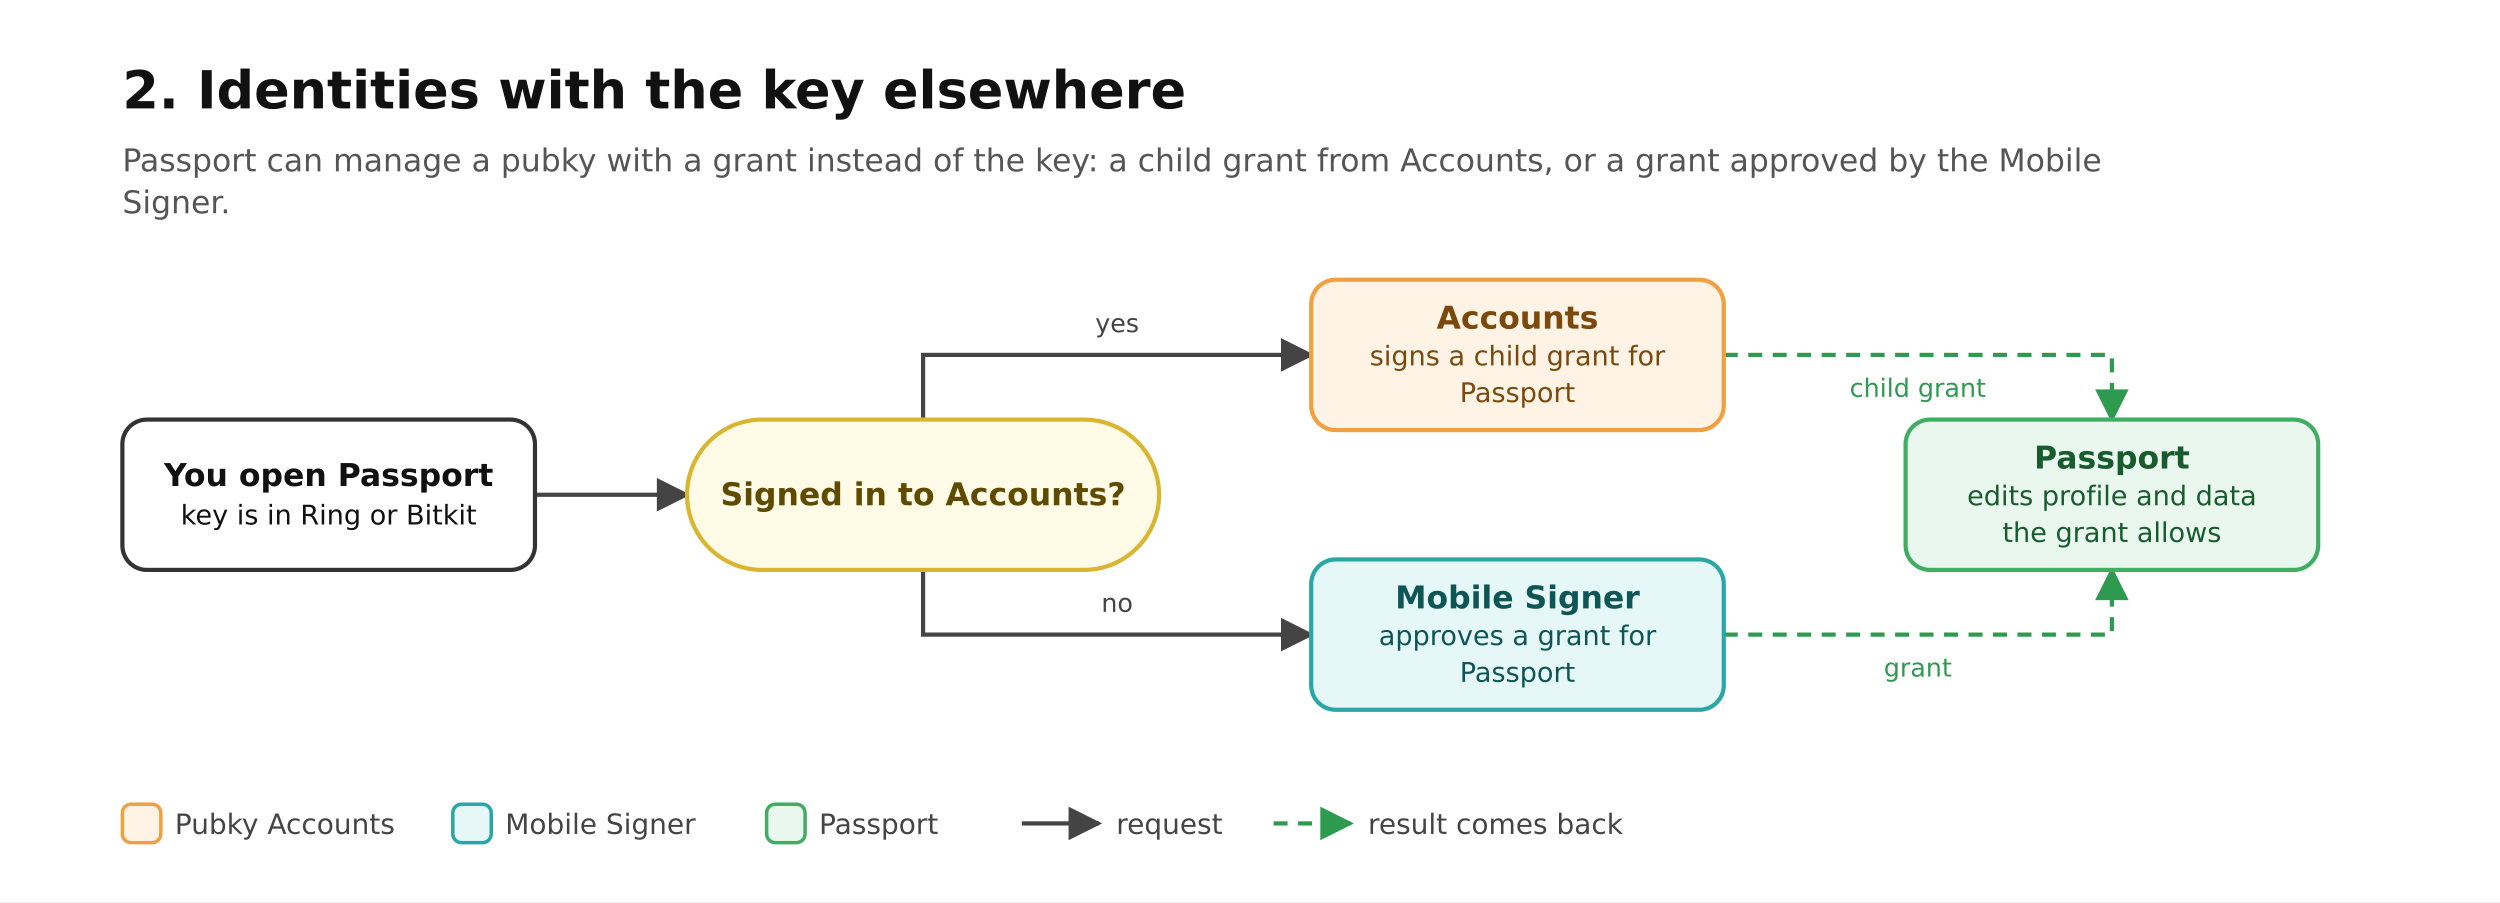
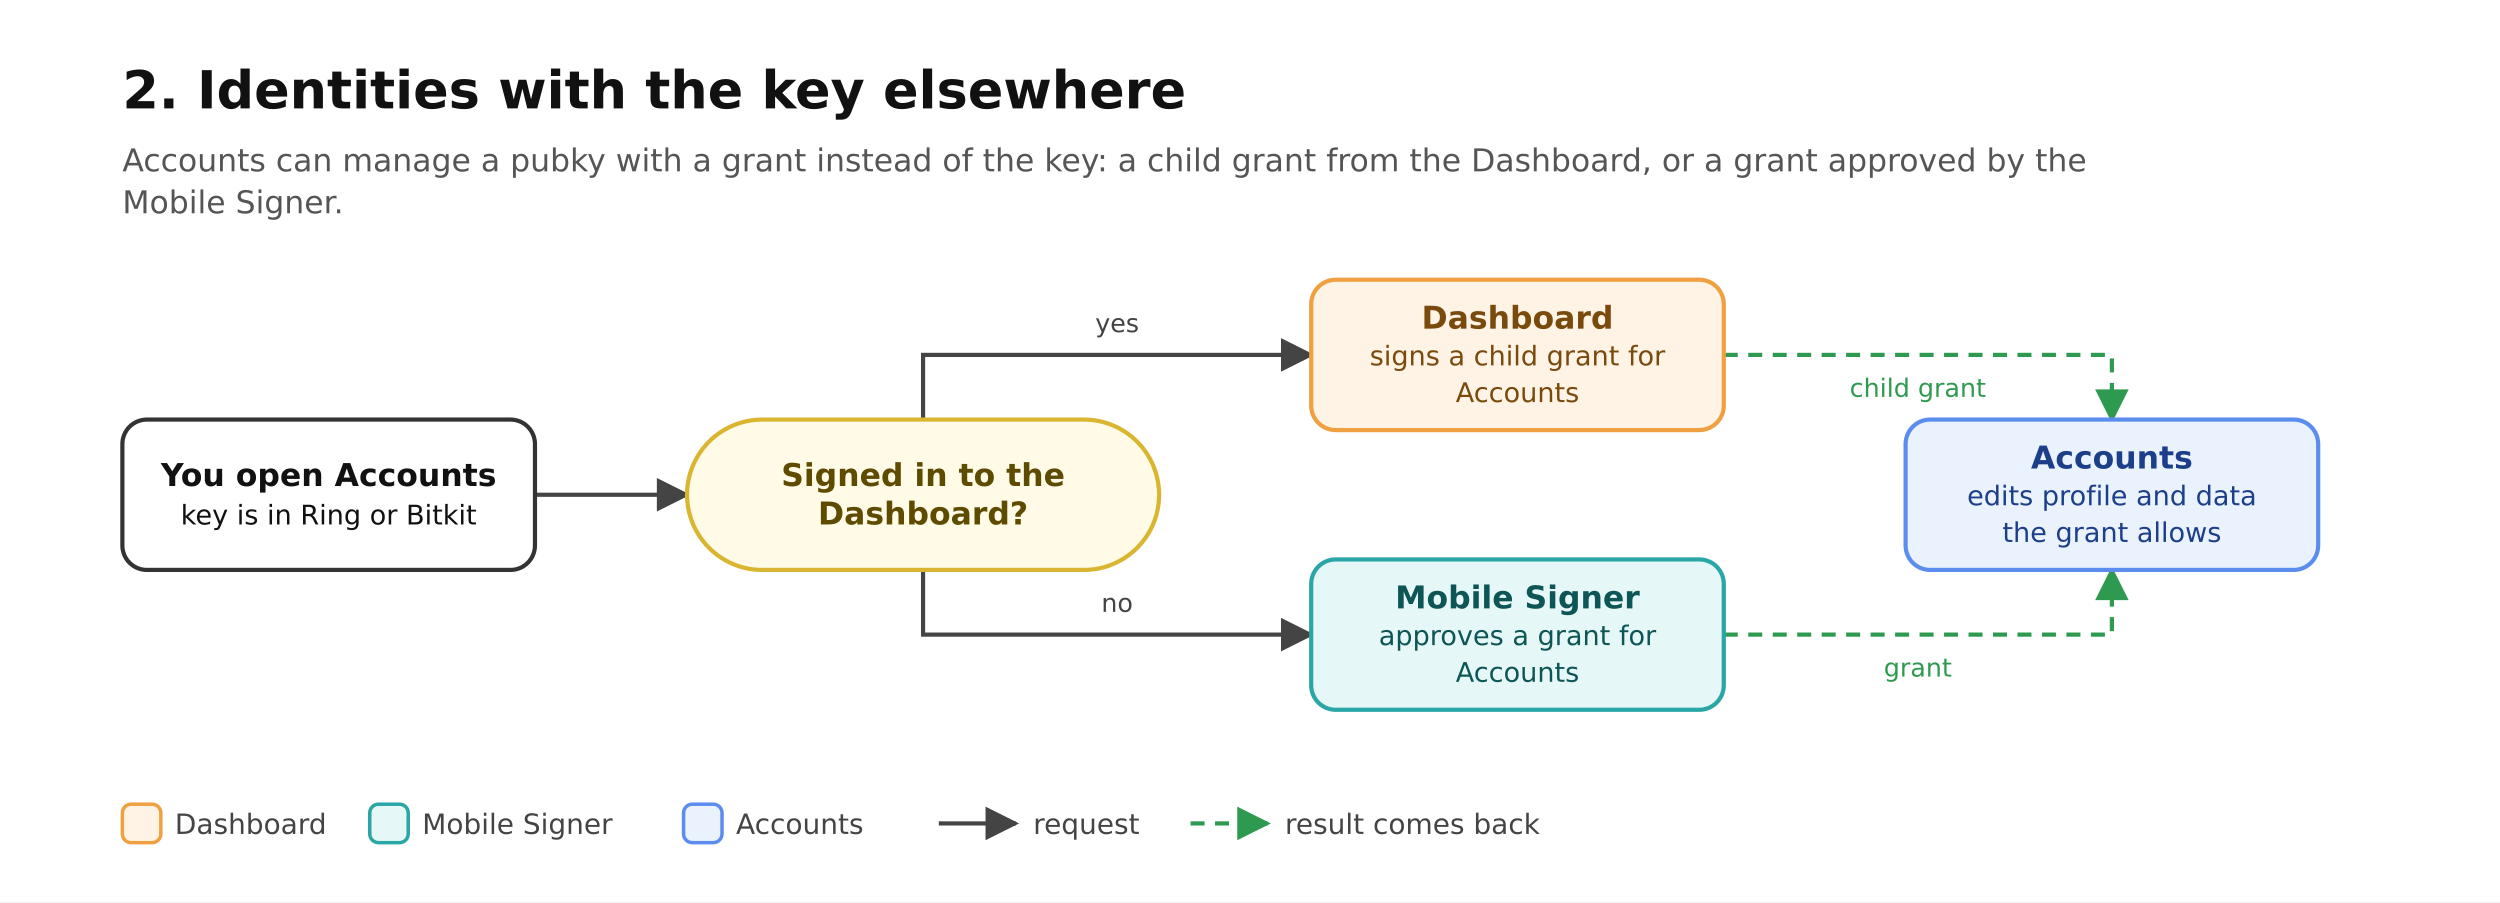
<svg xmlns="http://www.w3.org/2000/svg" viewBox="0 0 1430 516" width="1430" height="516" font-family="DejaVu Sans, Verdana, sans-serif">
  <defs>
    <marker id="ar" viewBox="0 0 10 10" refX="9" refY="5" markerWidth="8" markerHeight="8" orient="auto">
      <path d="M0,0 L10,5 L0,10 z" fill="#444" />
    </marker>
    <marker id="ag" viewBox="0 0 10 10" refX="9" refY="5" markerWidth="8" markerHeight="8" orient="auto">
      <path d="M0,0 L10,5 L0,10 z" fill="#2E9A50" />
    </marker>
  </defs>
  <rect width="1430" height="516" fill="#FFFFFF" />
  <text x="70" y="62" font-size="30" font-weight="bold" fill="#111">2. Identities with the key elsewhere</text>
-   <text x="70" y="98" font-size="18" fill="#555">Passport can manage a pubky with a grant instead of the key: a child grant from Accounts, or a grant approved by the Mobile</text>
-   <text x="70" y="122" font-size="18" fill="#555">Signer.</text>
+   <text x="70" y="98" font-size="18" fill="#555">Accounts can manage a pubky with a grant instead of the key: a child grant from the Dashboard, or a grant approved by the</text>
+   <text x="70" y="122" font-size="18" fill="#555">Mobile Signer.</text>
  <path d="M306,283 L393,283" fill="none" stroke="#444" stroke-width="2.4" marker-end="url(#ar)" />
  <path d="M528,240 L528,203 L750,203" fill="none" stroke="#444" stroke-width="2.4" marker-end="url(#ar)" />
  <path d="M528,326 L528,363 L750,363" fill="none" stroke="#444" stroke-width="2.4" marker-end="url(#ar)" />
  <path d="M986,203 L1208,203 L1208,240" fill="none" stroke="#2E9A50" stroke-width="2.4" stroke-dasharray="8 6" marker-end="url(#ag)" />
  <path d="M986,363 L1208,363 L1208,326" fill="none" stroke="#2E9A50" stroke-width="2.4" stroke-dasharray="8 6" marker-end="url(#ag)" />
  <rect x="70" y="240" width="236" height="86" rx="14" fill="#FFFFFF" stroke="#333333" stroke-width="2.4" />
-   <text x="188" y="278" font-size="18" font-weight="bold" fill="#111111" text-anchor="middle">You open Passport</text>
+   <text x="188" y="278" font-size="18" font-weight="bold" fill="#111111" text-anchor="middle">You open Accounts</text>
  <text x="188" y="300" font-size="15.5" fill="#111111" text-anchor="middle">key is in Ring or Bitkit</text>
  <rect x="393" y="240" width="270" height="86" rx="43" fill="#FFFBE6" stroke="#D9B530" stroke-width="2.4" />
-   <text x="528" y="289" font-size="18" font-weight="bold" fill="#5E4B00" text-anchor="middle">Signed in to Accounts?</text>
+   <text x="528" y="278" font-size="18" font-weight="bold" fill="#5E4B00" text-anchor="middle">Signed in to the</text>
+   <text x="528" y="300" font-size="18" font-weight="bold" fill="#5E4B00" text-anchor="middle">Dashboard?</text>
  <rect x="750" y="160" width="236" height="86" rx="14" fill="#FFF3E6" stroke="#F0A040" stroke-width="2.4" />
-   <text x="868" y="188" font-size="18" font-weight="bold" fill="#7A4A0C" text-anchor="middle">Accounts</text>
+   <text x="868" y="188" font-size="18" font-weight="bold" fill="#7A4A0C" text-anchor="middle">Dashboard</text>
  <text x="868" y="209" font-size="15.5" fill="#7A4A0C" text-anchor="middle">signs a child grant for</text>
-   <text x="868" y="230" font-size="15.5" fill="#7A4A0C" text-anchor="middle">Passport</text>
+   <text x="868" y="230" font-size="15.5" fill="#7A4A0C" text-anchor="middle">Accounts</text>
  <rect x="750" y="320" width="236" height="86" rx="14" fill="#E6F7F7" stroke="#2AA6A6" stroke-width="2.4" />
  <text x="868" y="348" font-size="18" font-weight="bold" fill="#0E5555" text-anchor="middle">Mobile Signer</text>
  <text x="868" y="369" font-size="15.5" fill="#0E5555" text-anchor="middle">approves a grant for</text>
-   <text x="868" y="390" font-size="15.5" fill="#0E5555" text-anchor="middle">Passport</text>
-   <rect x="1090" y="240" width="236" height="86" rx="14" fill="#EAF7EE" stroke="#3FAE63" stroke-width="2.4" />
-   <text x="1208" y="268" font-size="18" font-weight="bold" fill="#185C2E" text-anchor="middle">Passport</text>
-   <text x="1208" y="289" font-size="15.5" fill="#185C2E" text-anchor="middle">edits profile and data</text>
-   <text x="1208" y="310" font-size="15.5" fill="#185C2E" text-anchor="middle">the grant allows</text>
+   <text x="868" y="390" font-size="15.5" fill="#0E5555" text-anchor="middle">Accounts</text>
+   <rect x="1090" y="240" width="236" height="86" rx="14" fill="#EAF2FE" stroke="#5B8DEF" stroke-width="2.4" />
+   <text x="1208" y="268" font-size="18" font-weight="bold" fill="#1D3F8A" text-anchor="middle">Accounts</text>
+   <text x="1208" y="289" font-size="15.5" fill="#1D3F8A" text-anchor="middle">edits profile and data</text>
+   <text x="1208" y="310" font-size="15.5" fill="#1D3F8A" text-anchor="middle">the grant allows</text>
  <rect x="621" y="172" width="37" height="25" rx="6" fill="#FFFFFF" opacity="0.92" />
  <text x="639" y="190" font-size="14.5" fill="#444" text-anchor="middle">yes</text>
  <rect x="625" y="332" width="28" height="25" rx="6" fill="#FFFFFF" opacity="0.92" />
  <text x="639" y="350" font-size="14.5" fill="#444" text-anchor="middle">no</text>
  <rect x="1046" y="209" width="102" height="25" rx="6" fill="#FFFFFF" opacity="0.92" />
  <text x="1097" y="227" font-size="14.5" fill="#2E9A50" text-anchor="middle">child grant</text>
  <rect x="1070" y="369" width="53" height="25" rx="6" fill="#FFFFFF" opacity="0.92" />
  <text x="1097" y="387" font-size="14.5" fill="#2E9A50" text-anchor="middle">grant</text>
  <rect x="70" y="460" width="22" height="22" rx="5" fill="#FFF3E6" stroke="#F0A040" stroke-width="2" />
-   <text x="100" y="477" font-size="16" fill="#444">Pubky Accounts</text>
-   <rect x="259.0" y="460" width="22" height="22" rx="5" fill="#E6F7F7" stroke="#2AA6A6" stroke-width="2" />
-   <text x="289.0" y="477" font-size="16" fill="#444">Mobile Signer</text>
-   <rect x="438.5" y="460" width="22" height="22" rx="5" fill="#EAF7EE" stroke="#3FAE63" stroke-width="2" />
-   <text x="468.5" y="477" font-size="16" fill="#444">Passport</text>
-   <path d="M584.5,471 L628.5,471" stroke="#444" stroke-width="2.4" marker-end="url(#ar)" />
-   <text x="638.5" y="477" font-size="16" fill="#444">request</text>
-   <path d="M728.5,471 L772.5,471" stroke="#2E9A50" stroke-width="2.4" stroke-dasharray="8 6" marker-end="url(#ag)" />
-   <text x="782.5" y="477" font-size="16" fill="#444">result comes back</text>
+   <text x="100" y="477" font-size="16" fill="#444">Dashboard</text>
+   <rect x="211.5" y="460" width="22" height="22" rx="5" fill="#E6F7F7" stroke="#2AA6A6" stroke-width="2" />
+   <text x="241.5" y="477" font-size="16" fill="#444">Mobile Signer</text>
+   <rect x="391.0" y="460" width="22" height="22" rx="5" fill="#EAF2FE" stroke="#5B8DEF" stroke-width="2" />
+   <text x="421.0" y="477" font-size="16" fill="#444">Accounts</text>
+   <path d="M537.0,471 L581.0,471" stroke="#444" stroke-width="2.4" marker-end="url(#ar)" />
+   <text x="591.0" y="477" font-size="16" fill="#444">request</text>
+   <path d="M681.0,471 L725.0,471" stroke="#2E9A50" stroke-width="2.4" stroke-dasharray="8 6" marker-end="url(#ag)" />
+   <text x="735.0" y="477" font-size="16" fill="#444">result comes back</text>
</svg>
